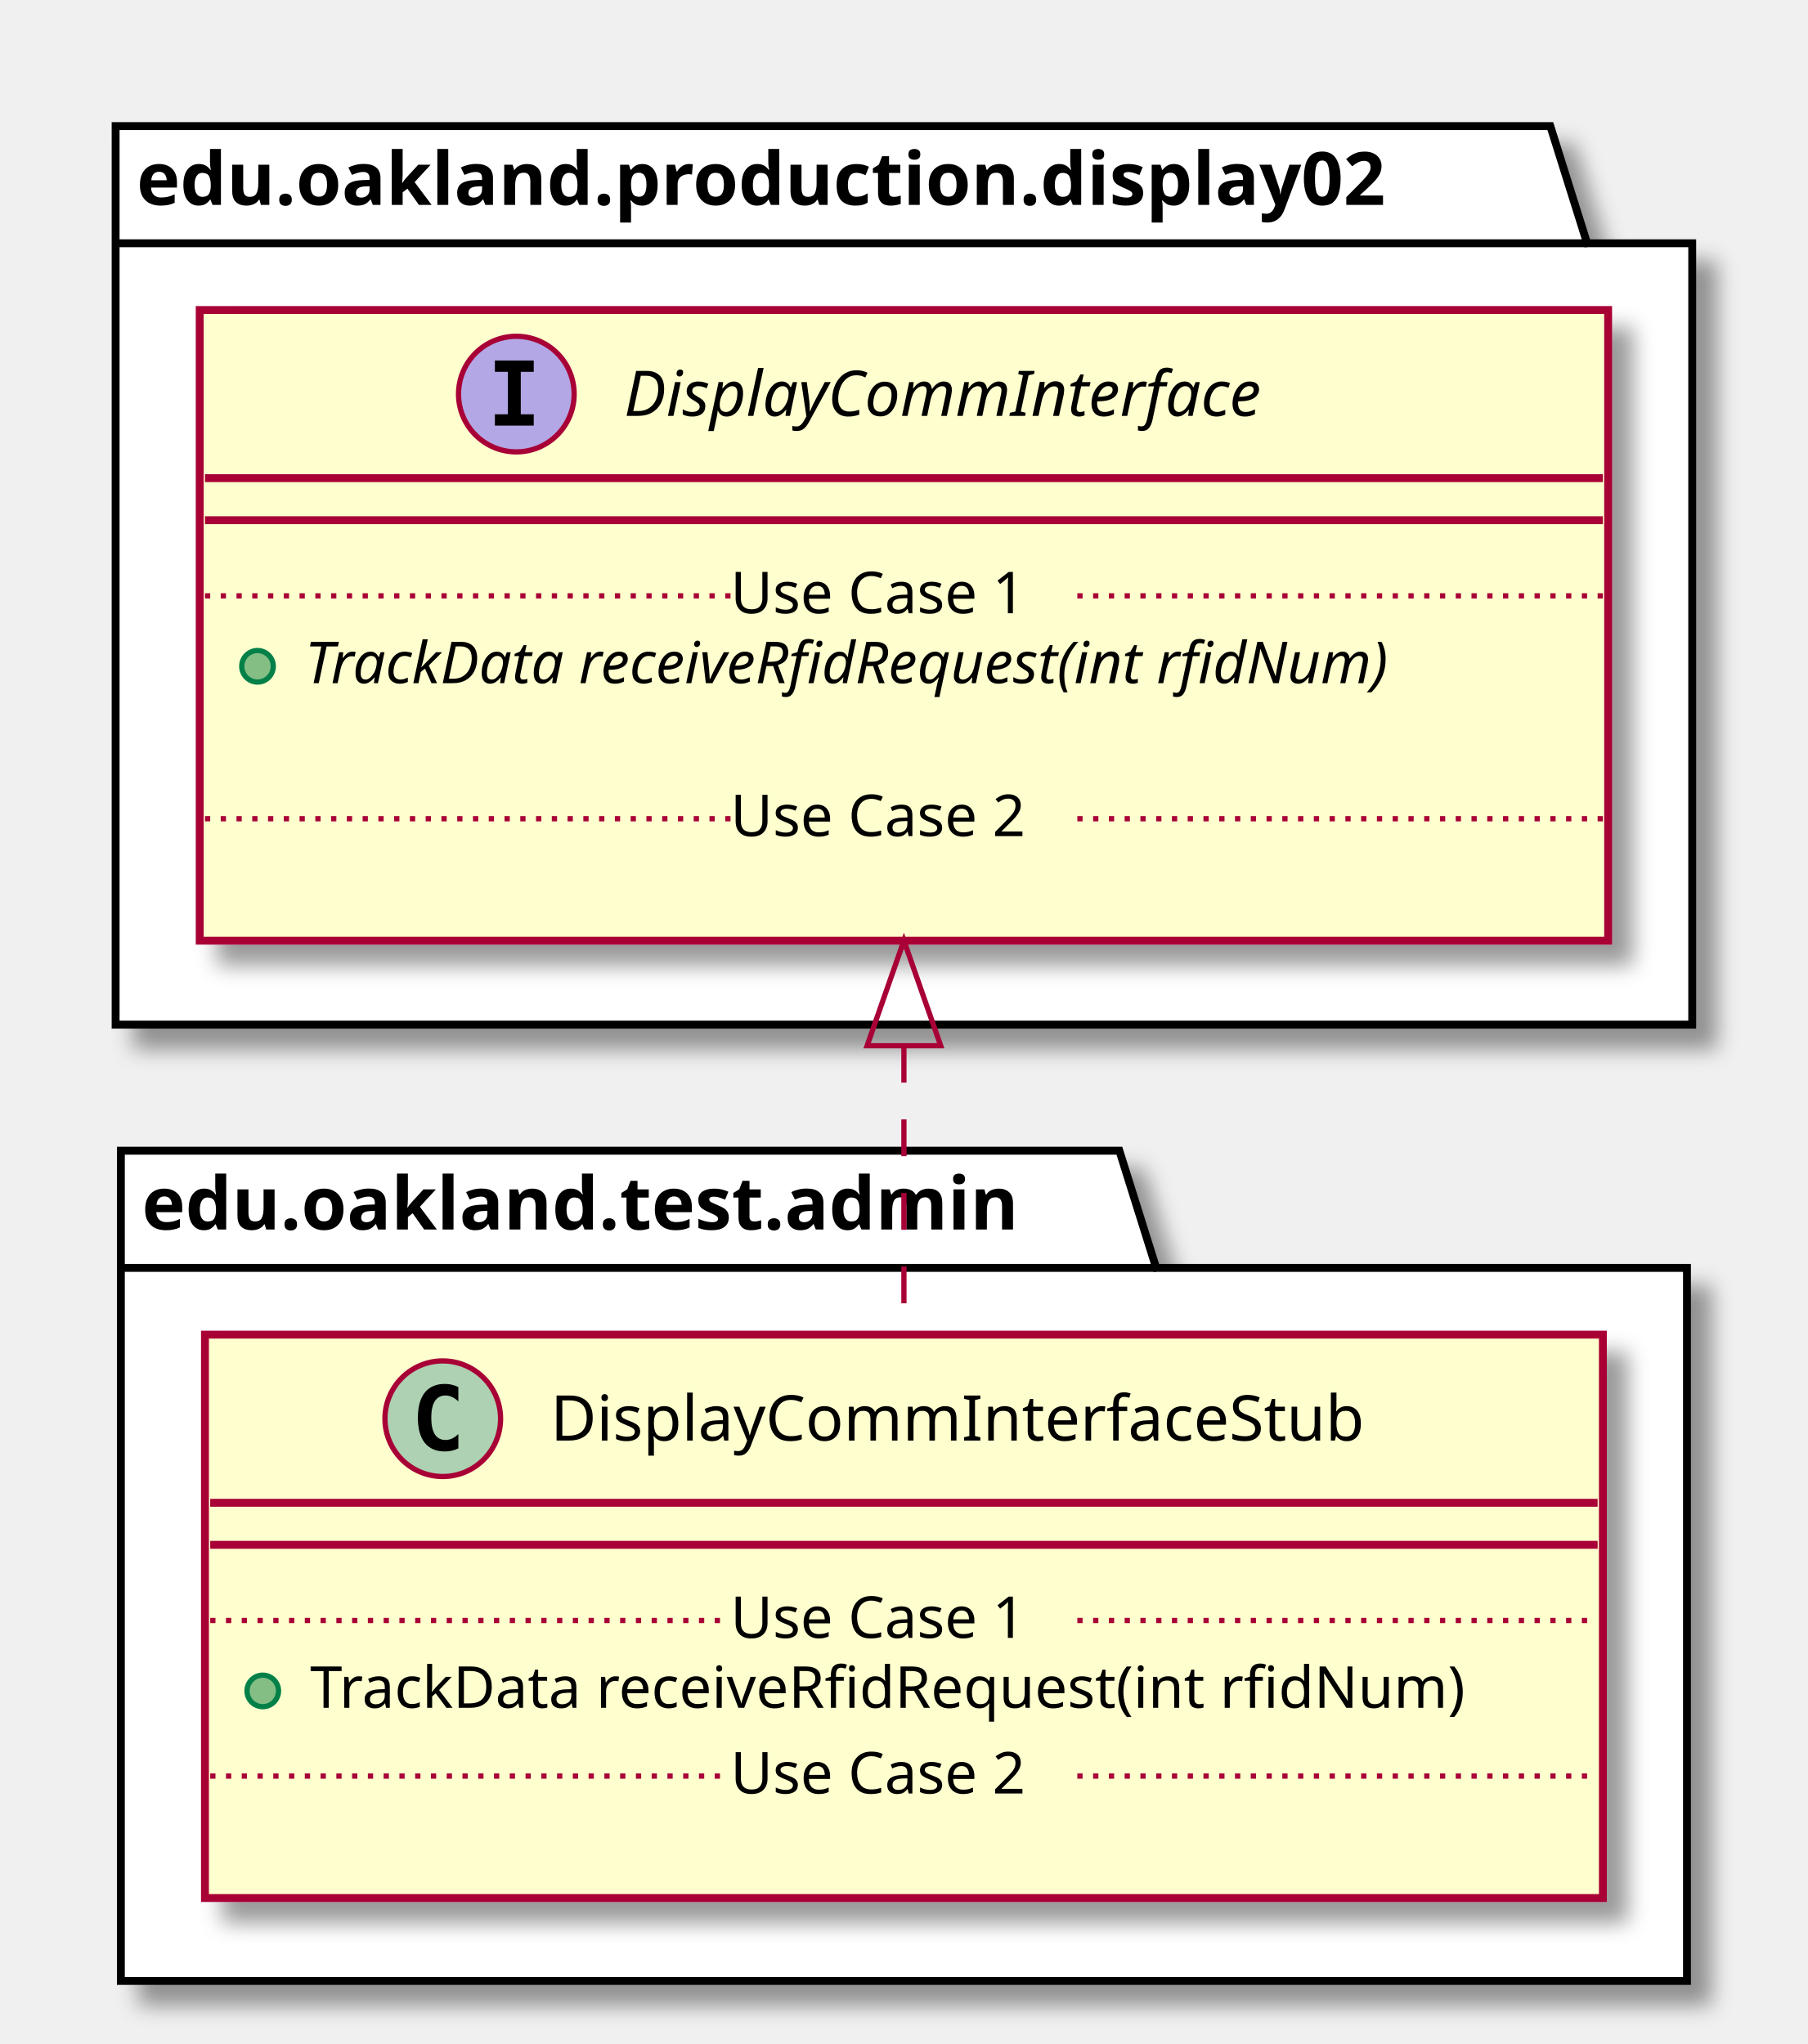
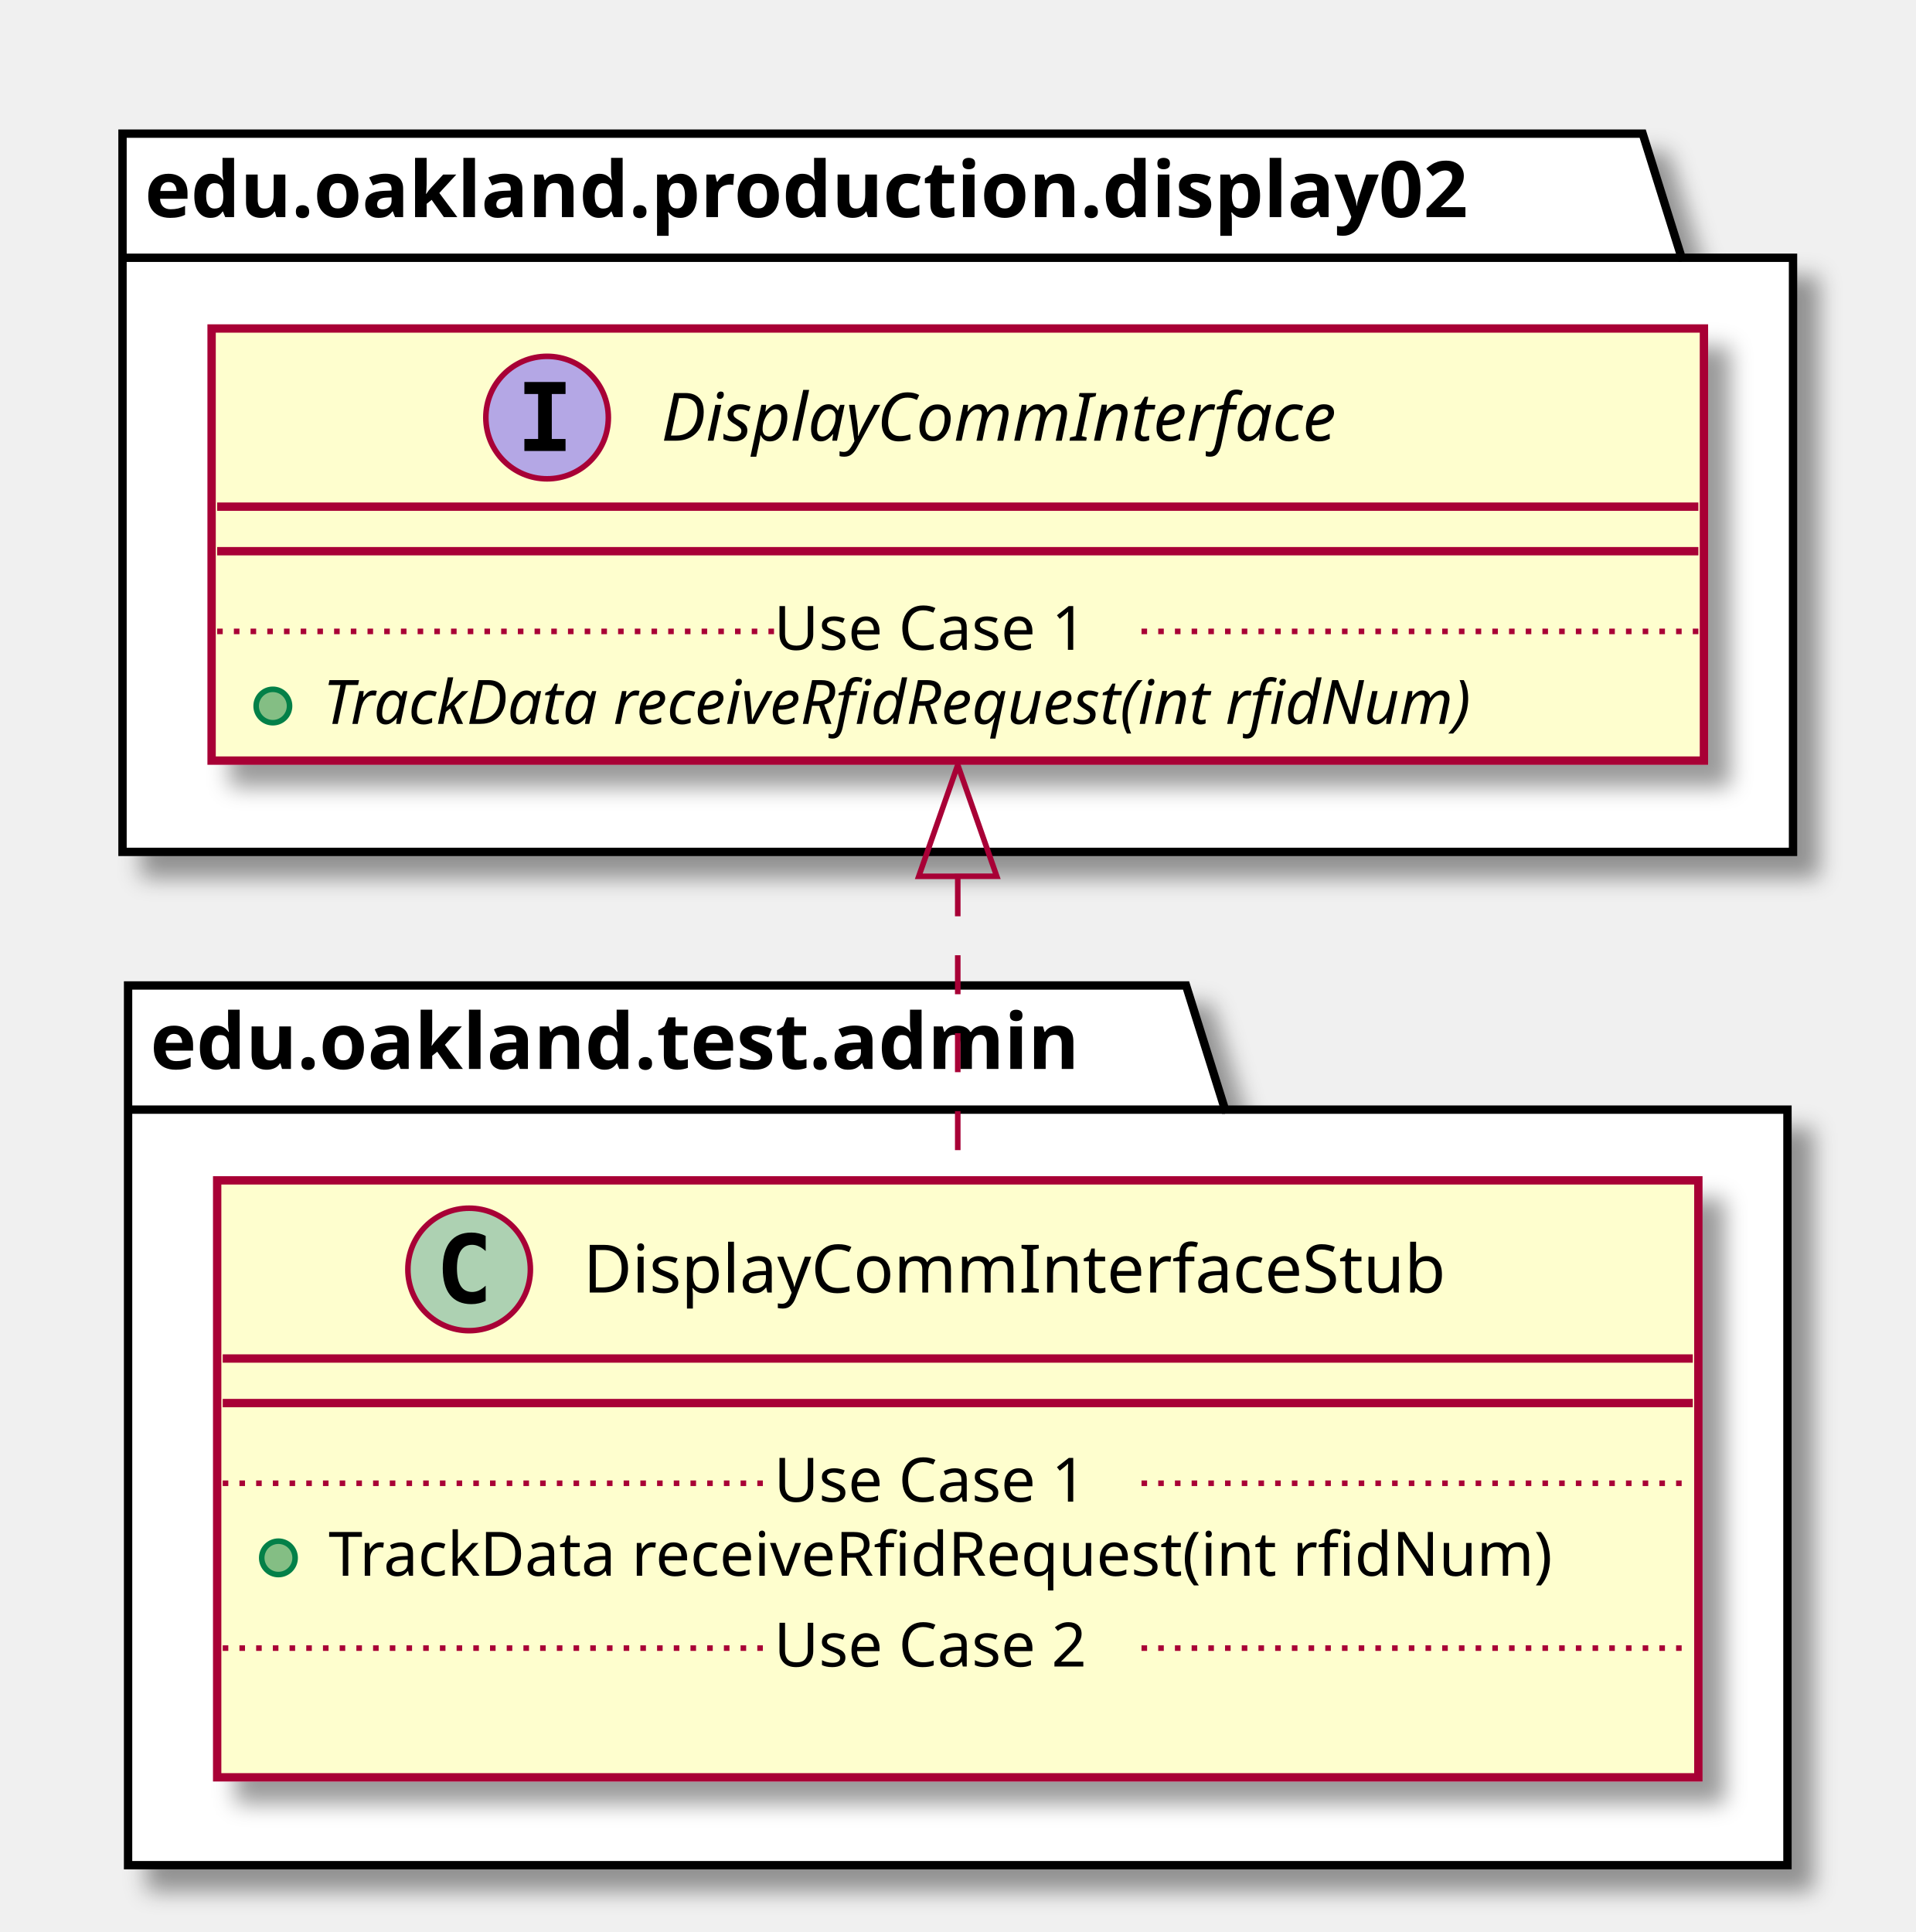
- <svg xmlns="http://www.w3.org/2000/svg" contentScriptType="application/ecmascript" contentStyleType="text/css" height="389px" preserveAspectRatio="none" style="width:344px;height:389px;" version="1.1" viewBox="0 0 344 389" width="344px" zoomAndPan="magnify">
+ <svg xmlns="http://www.w3.org/2000/svg" contentScriptType="application/ecmascript" contentStyleType="text/css" height="347px" preserveAspectRatio="none" style="width:344px;height:347px;" version="1.1" viewBox="0 0 344 347" width="344px" zoomAndPan="magnify">
  <defs>
-     <filter height="300%" id="fea5ql80b5i58" width="300%" x="-1" y="-1">
+     <filter height="300%" id="f14v3r2bpy1y8" width="300%" x="-1" y="-1">
      <feGaussianBlur result="blurOut" stdDeviation="2.0" />
      <feColorMatrix in="blurOut" result="blurOut2" type="matrix" values="0 0 0 0 0 0 0 0 0 0 0 0 0 0 0 0 0 0 .4 0" />
      <feOffset dx="4.0" dy="4.0" in="blurOut2" result="blurOut3" />
      <feBlend in="SourceGraphic" in2="blurOut3" mode="normal" />
    </filter>
  </defs>
  <g>
-     <polygon fill="#FFFFFF" filter="url(#fea5ql80b5i58)" points="23,219,213,219,220,241.297,321,241.297,321,377,23,377,23,219" style="stroke: #000000; stroke-width: 1.5;" />
-     <line style="stroke: #000000; stroke-width: 1.5;" x1="23" x2="220" y1="241.297" y2="241.297" />
-     <text fill="#000000" font-family="sans-serif" font-size="14" font-weight="bold" lengthAdjust="spacingAndGlyphs" textLength="184" x="27" y="233.995">edu.oakland.test.admin</text>
-     <polygon fill="#FFFFFF" filter="url(#fea5ql80b5i58)" points="22,24,295,24,302,46.297,322,46.297,322,195,22,195,22,24" style="stroke: #000000; stroke-width: 1.5;" />
+     <polygon fill="#FFFFFF" filter="url(#f14v3r2bpy1y8)" points="23,177,213,177,220,199.297,321,199.297,321,335,23,335,23,177" style="stroke: #000000; stroke-width: 1.5;" />
+     <line style="stroke: #000000; stroke-width: 1.5;" x1="23" x2="220" y1="199.297" y2="199.297" />
+     <text fill="#000000" font-family="sans-serif" font-size="14" font-weight="bold" lengthAdjust="spacingAndGlyphs" textLength="184" x="27" y="191.995">edu.oakland.test.admin</text>
+     <polygon fill="#FFFFFF" filter="url(#f14v3r2bpy1y8)" points="22,24,295,24,302,46.297,322,46.297,322,153,22,153,22,24" style="stroke: #000000; stroke-width: 1.5;" />
    <line style="stroke: #000000; stroke-width: 1.5;" x1="22" x2="302" y1="46.297" y2="46.297" />
    <text fill="#000000" font-family="sans-serif" font-size="14" font-weight="bold" lengthAdjust="spacingAndGlyphs" textLength="267" x="26" y="38.995">edu.oakland.production.display02</text>
-     <rect fill="#FEFECE" filter="url(#fea5ql80b5i58)" height="107.219" id="DisplayCommInterfaceStub" style="stroke: #A80036; stroke-width: 1.5;" width="266" x="39" y="254" />
-     <ellipse cx="84.25" cy="270" fill="#ADD1B2" rx="11" ry="11" style="stroke: #A80036; stroke-width: 1.0;" />
-     <path d="M87.219,275.641 Q86.641,275.938 86,276.078 Q85.359,276.234 84.656,276.234 Q82.156,276.234 80.828,274.594 Q79.516,272.938 79.516,269.812 Q79.516,266.688 80.828,265.031 Q82.156,263.375 84.656,263.375 Q85.359,263.375 86,263.531 Q86.656,263.688 87.219,263.984 L87.219,266.703 Q86.594,266.125 86,265.859 Q85.406,265.578 84.781,265.578 Q83.438,265.578 82.75,266.656 Q82.062,267.719 82.062,269.812 Q82.062,271.906 82.75,272.984 Q83.438,274.047 84.781,274.047 Q85.406,274.047 86,273.781 Q86.594,273.5 87.219,272.922 L87.219,275.641 Z " />
-     <text fill="#000000" font-family="sans-serif" font-size="12" lengthAdjust="spacingAndGlyphs" textLength="167" x="104.75" y="274.154">DisplayCommInterfaceStub</text>
-     <line style="stroke: #A80036; stroke-width: 1.5;" x1="40" x2="304" y1="286" y2="286" />
-     <line style="stroke: #A80036; stroke-width: 1.5;" x1="40" x2="304" y1="294" y2="294" />
-     <ellipse cx="50" cy="321.805" fill="#84BE84" rx="3" ry="3" style="stroke: #038048; stroke-width: 1.0;" />
-     <text fill="#000000" font-family="sans-serif" font-size="11" lengthAdjust="spacingAndGlyphs" textLength="240" x="59" y="325.015">TrackData receiveRfidRequest(int rfidNum)</text>
-     <line style="stroke: #A80036; stroke-width: 1.0; stroke-dasharray: 1.0,2.0;" x1="40" x2="139" y1="308.402" y2="308.402" />
-     <text fill="#000000" font-family="sans-serif" font-size="11" lengthAdjust="spacingAndGlyphs" textLength="66" x="139" y="311.71">Use Case 1</text>
-     <line style="stroke: #A80036; stroke-width: 1.0; stroke-dasharray: 1.0,2.0;" x1="205" x2="304" y1="308.402" y2="308.402" />
-     <text fill="#000000" font-family="sans-serif" font-size="11" lengthAdjust="spacingAndGlyphs" textLength="0" x="49" y="354.625" />
-     <line style="stroke: #A80036; stroke-width: 1.0; stroke-dasharray: 1.0,2.0;" x1="40" x2="139" y1="338.012" y2="338.012" />
-     <text fill="#000000" font-family="sans-serif" font-size="11" lengthAdjust="spacingAndGlyphs" textLength="66" x="139" y="341.32">Use Case 2</text>
-     <line style="stroke: #A80036; stroke-width: 1.0; stroke-dasharray: 1.0,2.0;" x1="205" x2="304" y1="338.012" y2="338.012" />
-     <rect fill="#FEFECE" filter="url(#fea5ql80b5i58)" height="120.023" id="DisplayCommInterface" style="stroke: #A80036; stroke-width: 1.5;" width="268" x="38" y="59" />
+     <rect fill="#FEFECE" filter="url(#f14v3r2bpy1y8)" height="107.219" id="DisplayCommInterfaceStub" style="stroke: #A80036; stroke-width: 1.5;" width="266" x="39" y="212" />
+     <ellipse cx="84.25" cy="228" fill="#ADD1B2" rx="11" ry="11" style="stroke: #A80036; stroke-width: 1.0;" />
+     <path d="M87.219,233.641 Q86.641,233.938 86,234.078 Q85.359,234.234 84.656,234.234 Q82.156,234.234 80.828,232.594 Q79.516,230.938 79.516,227.812 Q79.516,224.688 80.828,223.031 Q82.156,221.375 84.656,221.375 Q85.359,221.375 86,221.531 Q86.656,221.688 87.219,221.984 L87.219,224.703 Q86.594,224.125 86,223.859 Q85.406,223.578 84.781,223.578 Q83.438,223.578 82.75,224.656 Q82.062,225.719 82.062,227.812 Q82.062,229.906 82.75,230.984 Q83.438,232.047 84.781,232.047 Q85.406,232.047 86,231.781 Q86.594,231.5 87.219,230.922 L87.219,233.641 Z " />
+     <text fill="#000000" font-family="sans-serif" font-size="12" lengthAdjust="spacingAndGlyphs" textLength="167" x="104.75" y="232.154">DisplayCommInterfaceStub</text>
+     <line style="stroke: #A80036; stroke-width: 1.5;" x1="40" x2="304" y1="244" y2="244" />
+     <line style="stroke: #A80036; stroke-width: 1.5;" x1="40" x2="304" y1="252" y2="252" />
+     <ellipse cx="50" cy="279.805" fill="#84BE84" rx="3" ry="3" style="stroke: #038048; stroke-width: 1.0;" />
+     <text fill="#000000" font-family="sans-serif" font-size="11" lengthAdjust="spacingAndGlyphs" textLength="240" x="59" y="283.015">TrackData receiveRfidRequest(int rfidNum)</text>
+     <line style="stroke: #A80036; stroke-width: 1.0; stroke-dasharray: 1.0,2.0;" x1="40" x2="139" y1="266.402" y2="266.402" />
+     <text fill="#000000" font-family="sans-serif" font-size="11" lengthAdjust="spacingAndGlyphs" textLength="66" x="139" y="269.71">Use Case 1</text>
+     <line style="stroke: #A80036; stroke-width: 1.0; stroke-dasharray: 1.0,2.0;" x1="205" x2="304" y1="266.402" y2="266.402" />
+     <text fill="#000000" font-family="sans-serif" font-size="11" lengthAdjust="spacingAndGlyphs" textLength="0" x="49" y="312.625" />
+     <line style="stroke: #A80036; stroke-width: 1.0; stroke-dasharray: 1.0,2.0;" x1="40" x2="139" y1="296.012" y2="296.012" />
+     <text fill="#000000" font-family="sans-serif" font-size="11" lengthAdjust="spacingAndGlyphs" textLength="66" x="139" y="299.32">Use Case 2</text>
+     <line style="stroke: #A80036; stroke-width: 1.0; stroke-dasharray: 1.0,2.0;" x1="205" x2="304" y1="296.012" y2="296.012" />
+     <rect fill="#FEFECE" filter="url(#f14v3r2bpy1y8)" height="77.609" id="DisplayCommInterface" style="stroke: #A80036; stroke-width: 1.5;" width="268" x="38" y="59" />
    <ellipse cx="98.25" cy="75" fill="#B4A7E5" rx="11" ry="11" style="stroke: #A80036; stroke-width: 1.0;" />
    <path d="M94.172,70.766 L94.172,68.609 L101.562,68.609 L101.562,70.766 L99.094,70.766 L99.094,78.844 L101.562,78.844 L101.562,81 L94.172,81 L94.172,78.844 L96.641,78.844 L96.641,70.766 L94.172,70.766 Z " />
    <text fill="#000000" font-family="sans-serif" font-size="12" font-style="italic" lengthAdjust="spacingAndGlyphs" textLength="139" x="118.75" y="79.154">DisplayCommInterface</text>
    <line style="stroke: #A80036; stroke-width: 1.5;" x1="39" x2="305" y1="91" y2="91" />
    <line style="stroke: #A80036; stroke-width: 1.5;" x1="39" x2="305" y1="99" y2="99" />
    <ellipse cx="49" cy="126.805" fill="#84BE84" rx="3" ry="3" style="stroke: #038048; stroke-width: 1.0;" />
    <text fill="#000000" font-family="sans-serif" font-size="11" font-style="italic" lengthAdjust="spacingAndGlyphs" textLength="242" x="58" y="130.015">TrackData receiveRfidRequest(int rfidNum)</text>
-     <text fill="#000000" font-family="sans-serif" font-size="11" lengthAdjust="spacingAndGlyphs" textLength="0" x="62" y="142.82" />
    <line style="stroke: #A80036; stroke-width: 1.0; stroke-dasharray: 1.0,2.0;" x1="39" x2="139" y1="113.402" y2="113.402" />
    <text fill="#000000" font-family="sans-serif" font-size="11" lengthAdjust="spacingAndGlyphs" textLength="66" x="139" y="116.71">Use Case 1</text>
    <line style="stroke: #A80036; stroke-width: 1.0; stroke-dasharray: 1.0,2.0;" x1="205" x2="305" y1="113.402" y2="113.402" />
-     <text fill="#000000" font-family="sans-serif" font-size="11" lengthAdjust="spacingAndGlyphs" textLength="0" x="48" y="172.429" />
-     <line style="stroke: #A80036; stroke-width: 1.0; stroke-dasharray: 1.0,2.0;" x1="39" x2="139" y1="155.816" y2="155.816" />
-     <text fill="#000000" font-family="sans-serif" font-size="11" lengthAdjust="spacingAndGlyphs" textLength="66" x="139" y="159.125">Use Case 2</text>
-     <line style="stroke: #A80036; stroke-width: 1.0; stroke-dasharray: 1.0,2.0;" x1="205" x2="305" y1="155.816" y2="155.816" />
-     <path d="M172,199.04 C172,217.55 172,236.83 172,253.87 " fill="none" id="DisplayCommInterface&lt;-DisplayCommInterfaceStub" style="stroke: #A80036; stroke-width: 1.0; stroke-dasharray: 7.0,7.0;" />
-     <polygon fill="none" points="165,199.01,172,179.01,179,199.01,165,199.01" style="stroke: #A80036; stroke-width: 1.0;" />
+     <path d="M172,157.57 C172,175.28 172,194.61 172,211.91 " fill="none" id="DisplayCommInterface&lt;-DisplayCommInterfaceStub" style="stroke: #A80036; stroke-width: 1.0; stroke-dasharray: 7.0,7.0;" />
+     <polygon fill="none" points="165,157.39,172,137.39,179,157.38,165,157.39" style="stroke: #A80036; stroke-width: 1.0;" />
  </g>
</svg>
